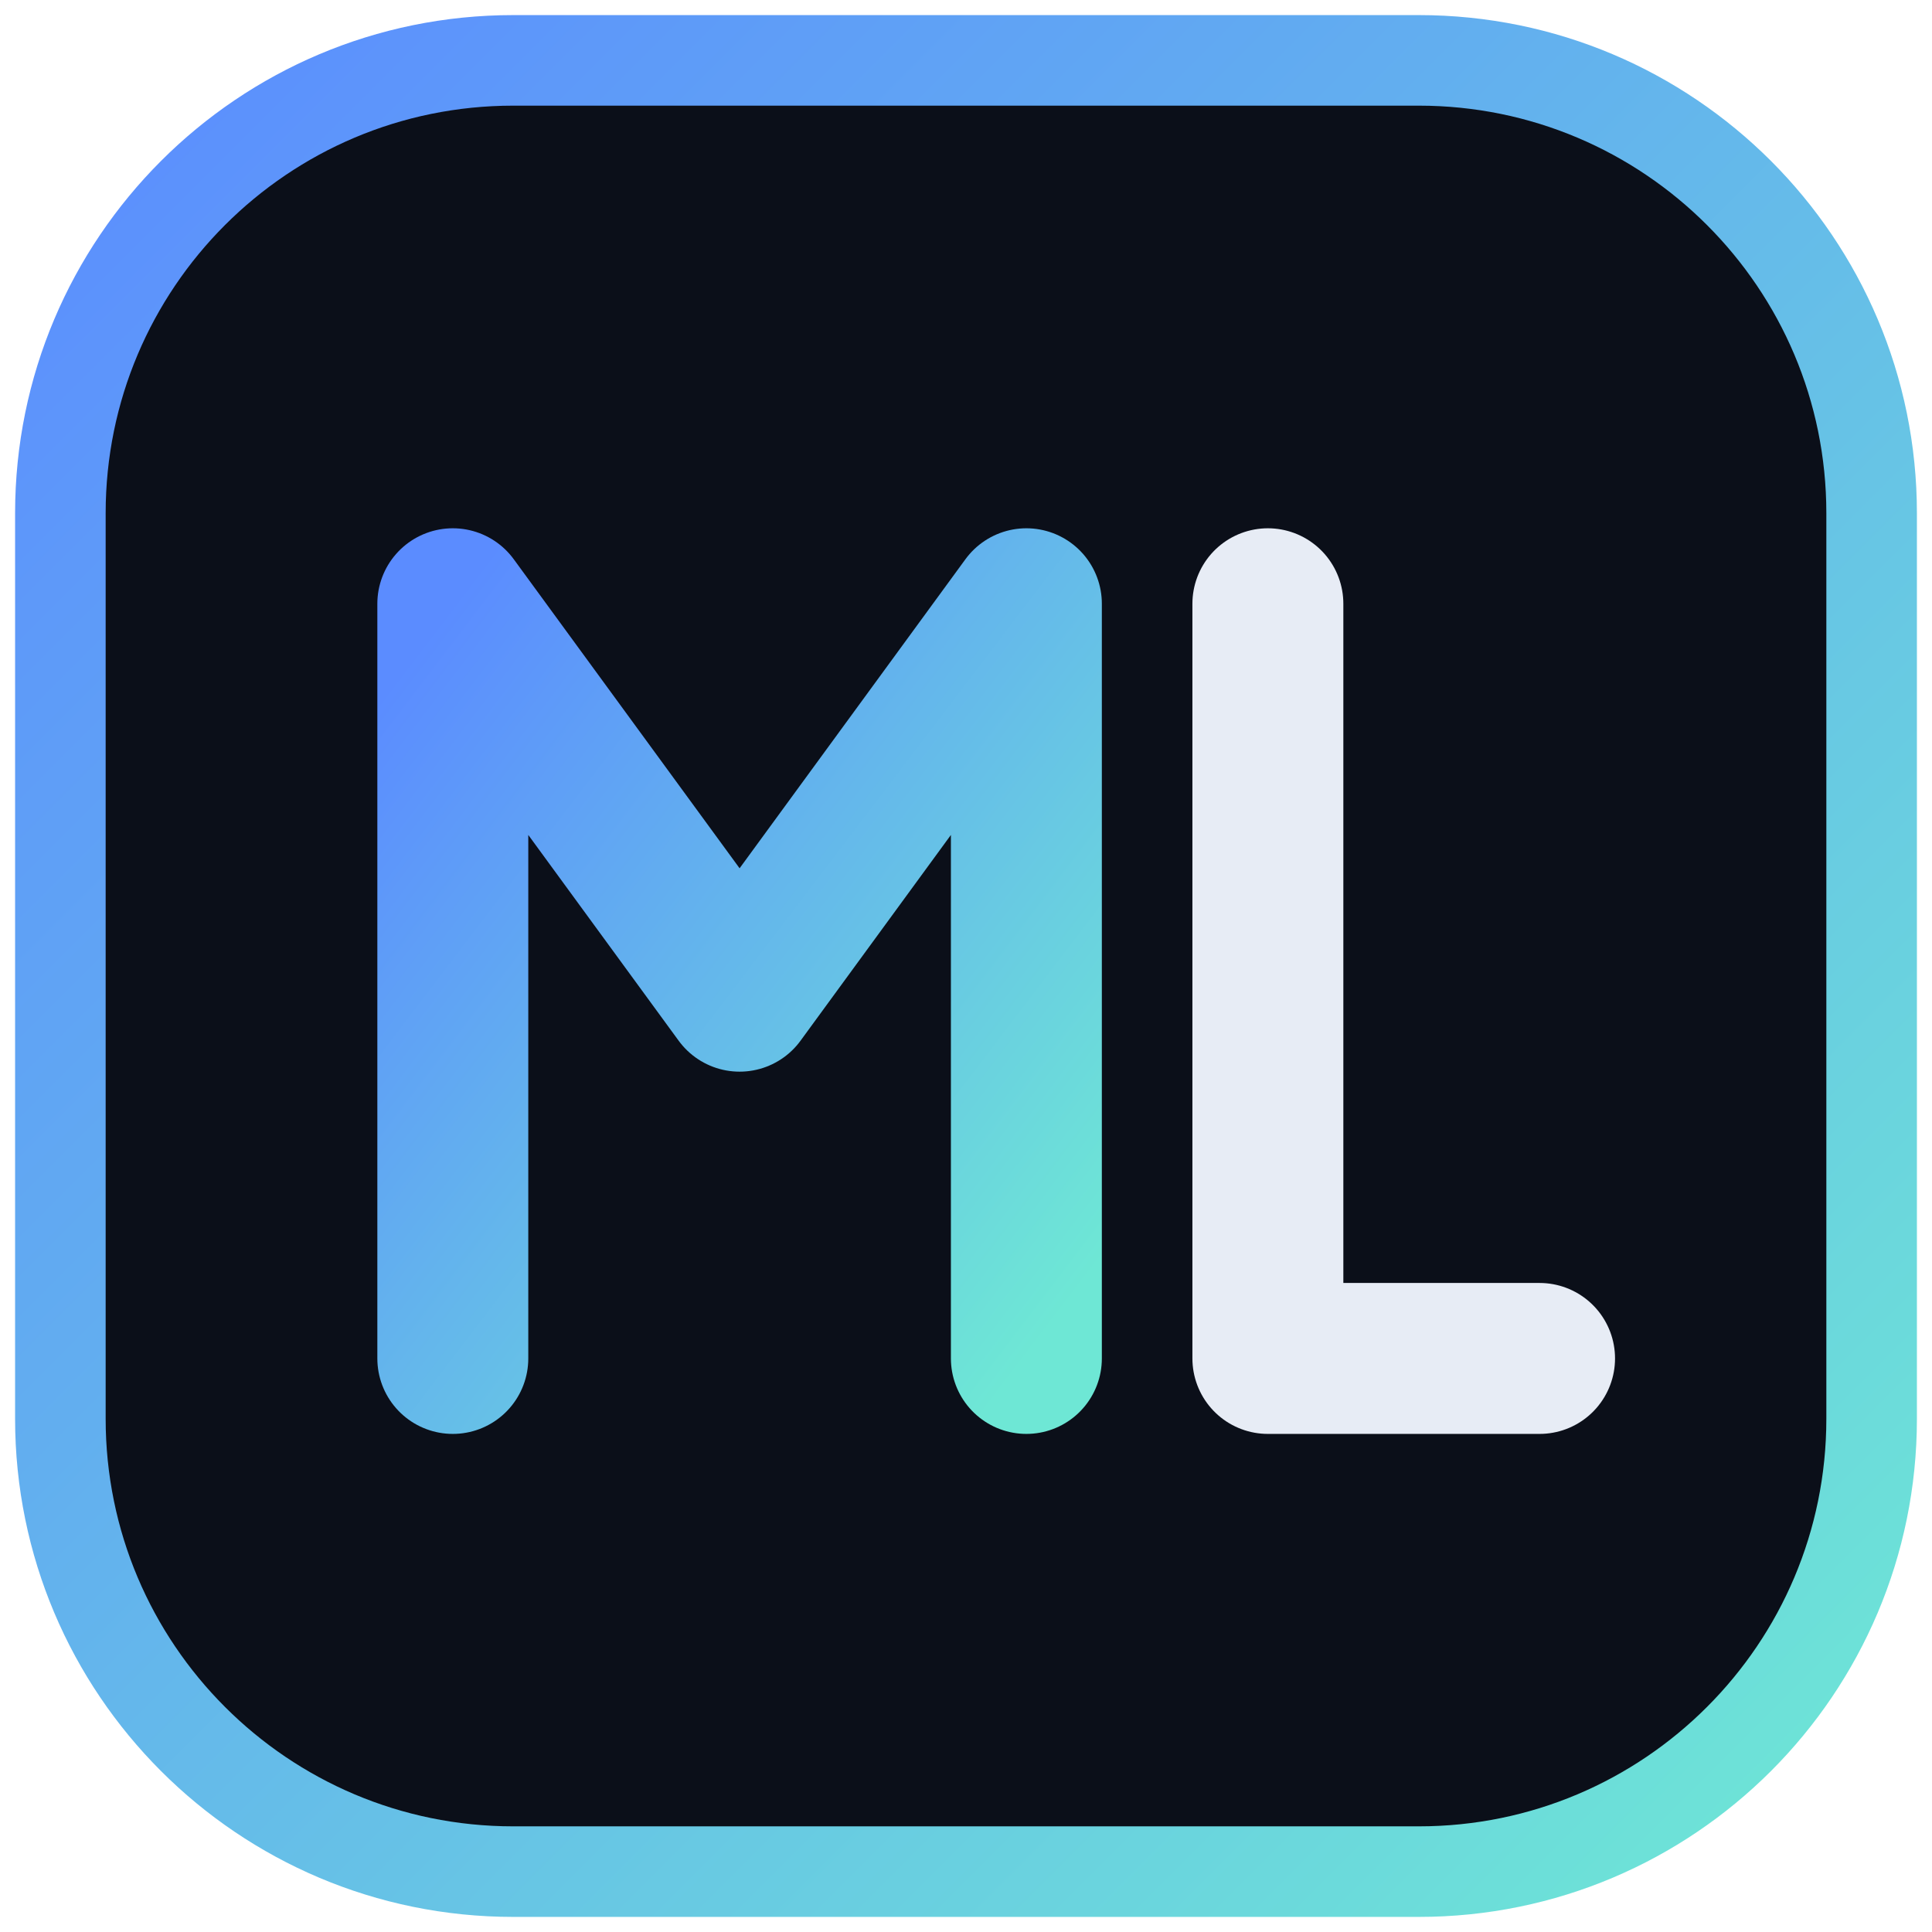
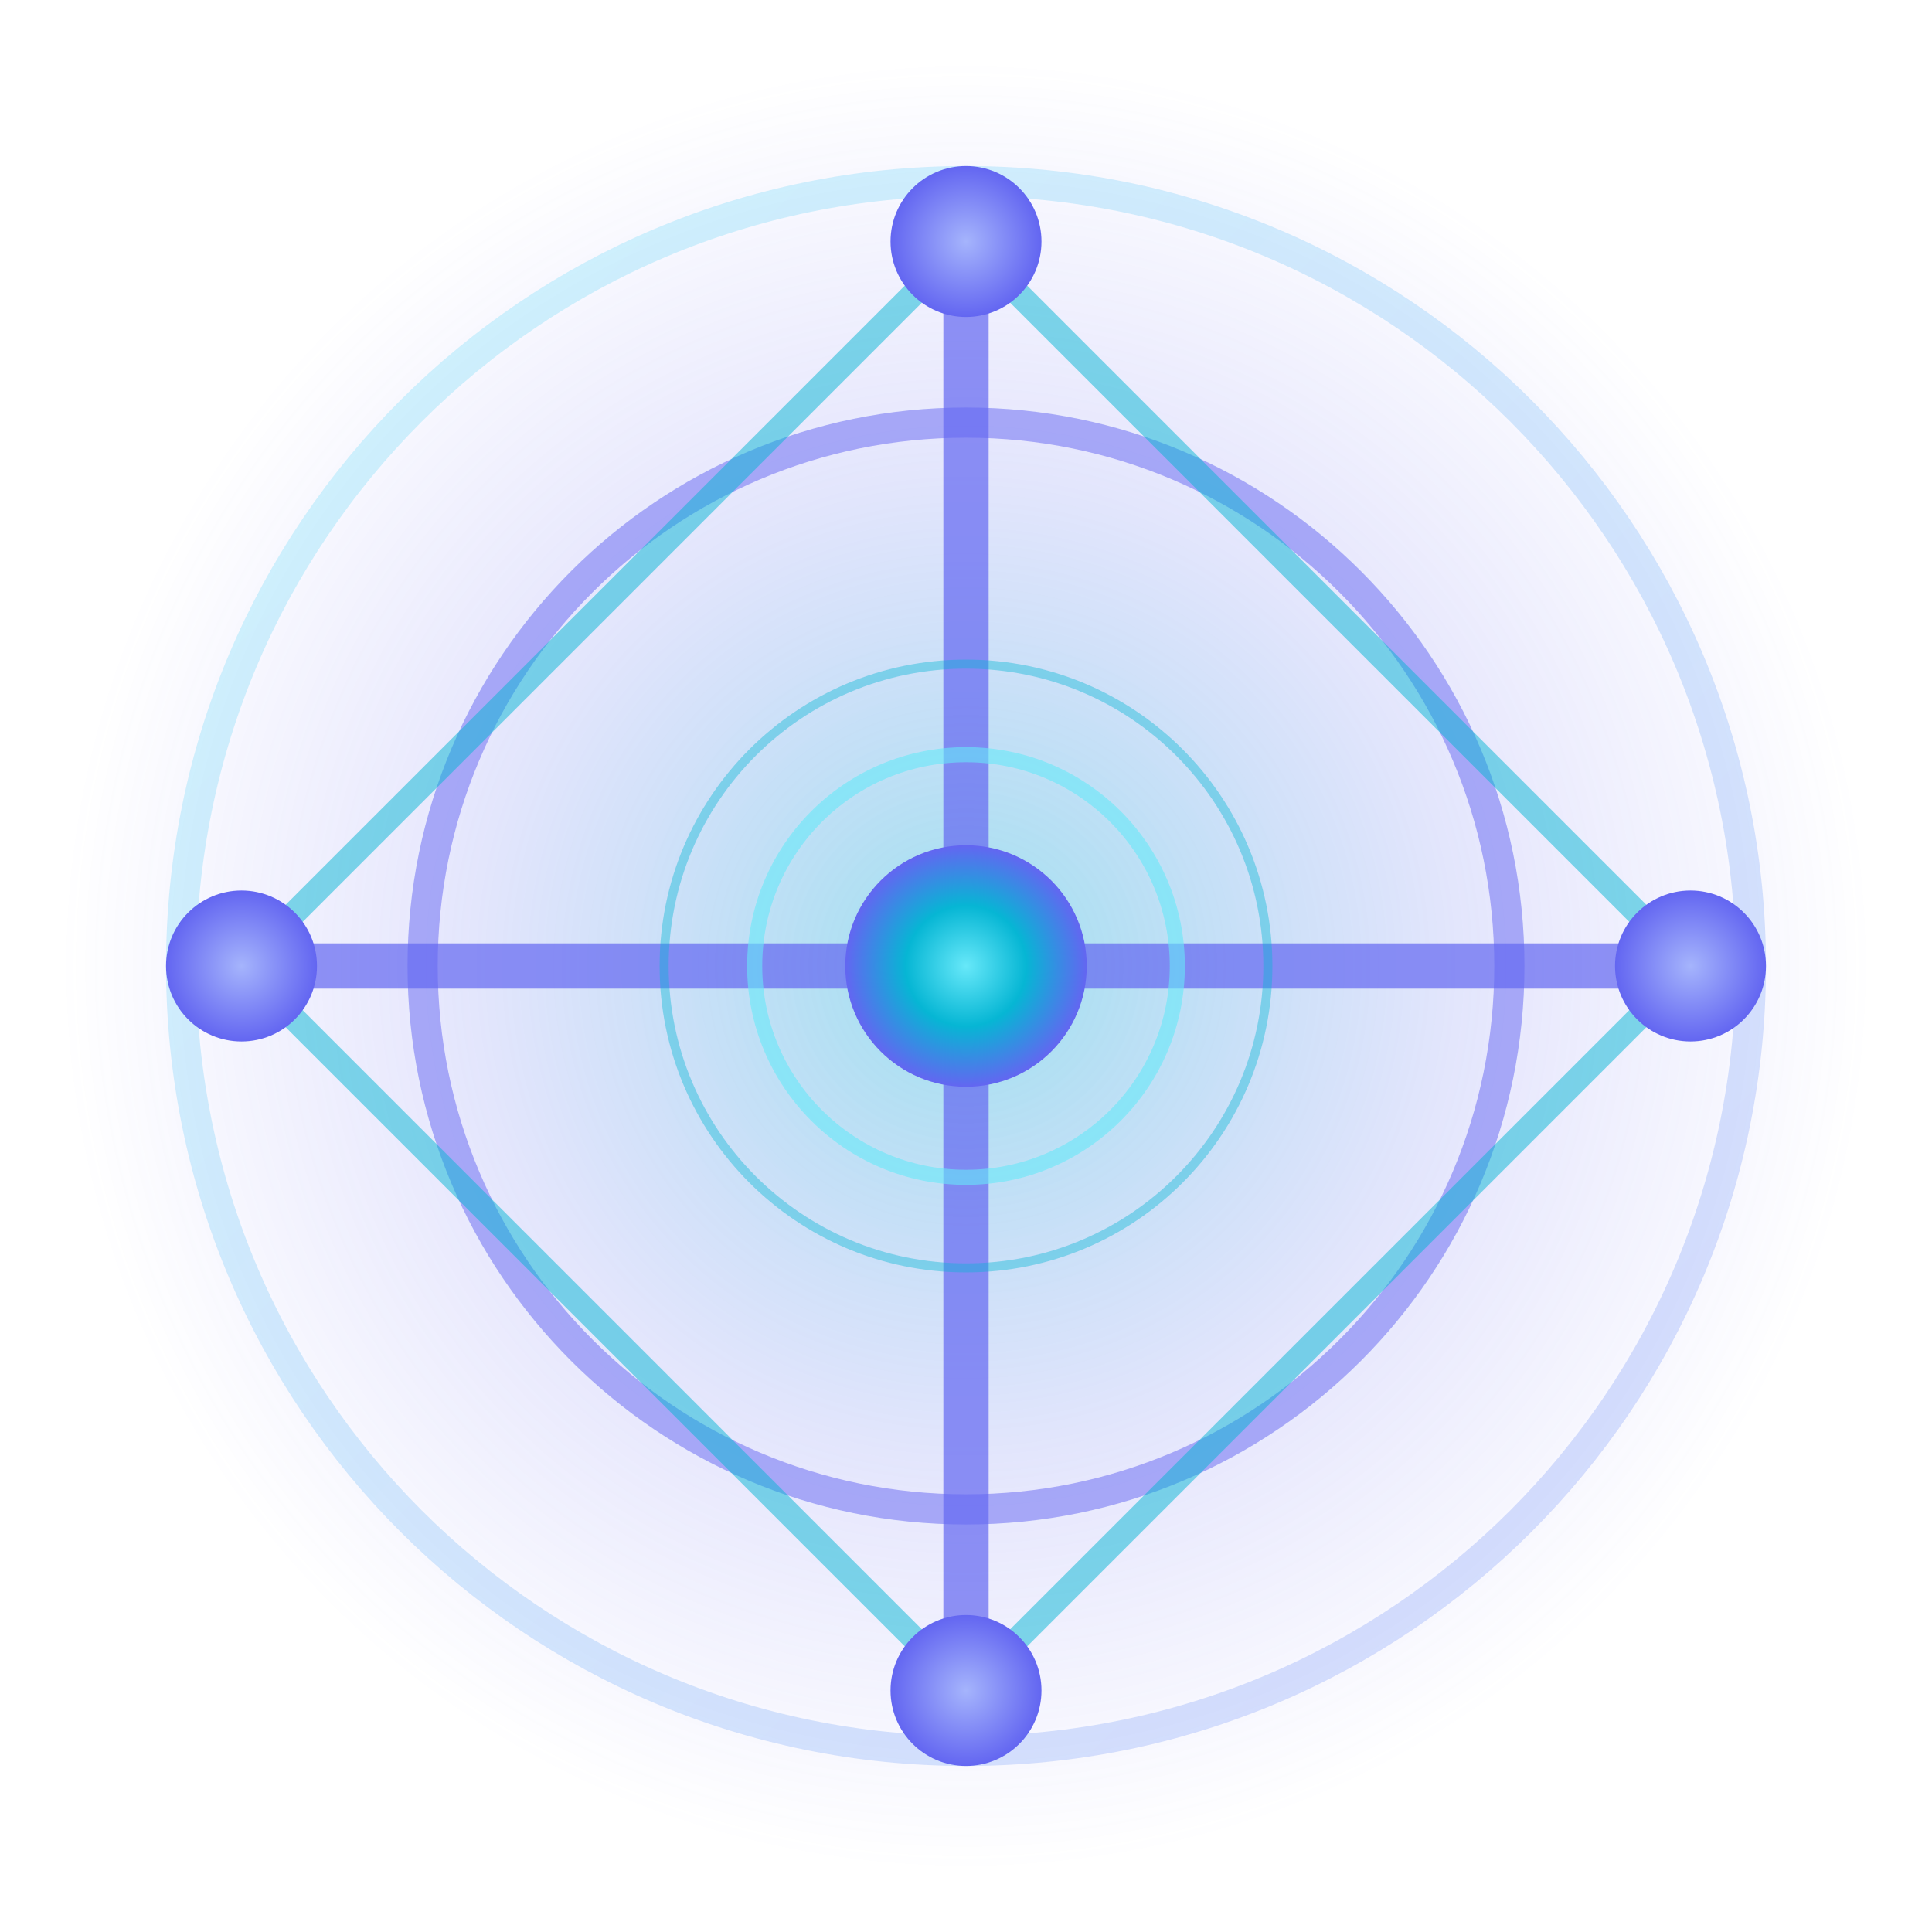
- <svg xmlns="http://www.w3.org/2000/svg" viewBox="0 0 64 64" width="64" height="64" role="img" aria-label="Materin Tech">
+ <svg xmlns="http://www.w3.org/2000/svg" viewBox="0 0 64 64" role="img" aria-label="Materin">
  <defs>
-     <linearGradient id="g" x1="0" y1="0" x2="1" y2="1">
-       <stop offset="0%" stop-color="#5b8cff" />
-       <stop offset="100%" stop-color="#6ee7d5" />
+     <radialGradient id="materin-glow" cx="50%" cy="50%" r="50%">
+       <stop offset="0%" stop-color="#06B6D4" stop-opacity="0.4" />
+       <stop offset="60%" stop-color="#6366F1" stop-opacity="0.15" />
+       <stop offset="100%" stop-color="#6366F1" stop-opacity="0" />
+     </radialGradient>
+     <radialGradient id="materin-core" cx="50%" cy="50%" r="50%">
+       <stop offset="0%" stop-color="#67E8F9" />
+       <stop offset="50%" stop-color="#06B6D4" />
+       <stop offset="100%" stop-color="#6366F1" />
+     </radialGradient>
+     <radialGradient id="materin-node" cx="50%" cy="50%" r="50%">
+       <stop offset="0%" stop-color="#A5B4FC" />
+       <stop offset="100%" stop-color="#6366F1" />
+     </radialGradient>
+     <linearGradient id="materin-text" x1="0%" y1="0%" x2="100%" y2="100%">
+       <stop offset="0%" stop-color="#67E8F9" />
+       <stop offset="100%" stop-color="#818CF8" />
    </linearGradient>
  </defs>
-   <rect x="2" y="2" width="60" height="60" rx="15" fill="#0b0f19" />
-   <rect x="2" y="2" width="60" height="60" rx="15" fill="none" stroke="url(#g)" stroke-width="3" />
-   <path d="M15 45V20l9.5 13L34 20v25" fill="none" stroke="url(#g)" stroke-width="5" stroke-linecap="round" stroke-linejoin="round" />
-   <path d="M42 20v25M42 45h9" fill="none" stroke="#e7ecf5" stroke-width="5" stroke-linecap="round" stroke-linejoin="round" />
+   <circle cx="32" cy="32" r="30" fill="url(#materin-glow)" />
+   <circle cx="32" cy="32" r="26" fill="none" stroke="url(#materin-text)" stroke-width="1" opacity="0.3" />
+   <circle cx="32" cy="32" r="18" fill="none" stroke="#6366F1" stroke-width="1" opacity="0.5" />
+   <g stroke="#6366F1" stroke-width="1.5" stroke-linecap="round" fill="none">
+     <line x1="32" y1="8" x2="32" y2="32" opacity="0.7" />
+     <line x1="32" y1="32" x2="32" y2="56" opacity="0.7" />
+     <line x1="8" y1="32" x2="32" y2="32" opacity="0.7" />
+     <line x1="32" y1="32" x2="56" y2="32" opacity="0.7" />
+   </g>
+   <g stroke="#06B6D4" stroke-width="0.8" stroke-linecap="round" fill="none" opacity="0.5">
+     <line x1="32" y1="8" x2="56" y2="32" />
+     <line x1="56" y1="32" x2="32" y2="56" />
+     <line x1="32" y1="56" x2="8" y2="32" />
+     <line x1="8" y1="32" x2="32" y2="8" />
+   </g>
+   <g>
+     <circle cx="32" cy="8" r="2.5" fill="url(#materin-node)" />
+     <circle cx="32" cy="56" r="2.5" fill="url(#materin-node)" />
+     <circle cx="8" cy="32" r="2.5" fill="url(#materin-node)" />
+     <circle cx="56" cy="32" r="2.5" fill="url(#materin-node)" />
+   </g>
+   <circle cx="32" cy="32" r="4" fill="url(#materin-core)" />
+   <circle cx="32" cy="32" r="7" fill="none" stroke="#67E8F9" stroke-width="0.5" opacity="0.6" />
+   <circle cx="32" cy="32" r="10" fill="none" stroke="#06B6D4" stroke-width="0.3" opacity="0.4" />
</svg>
